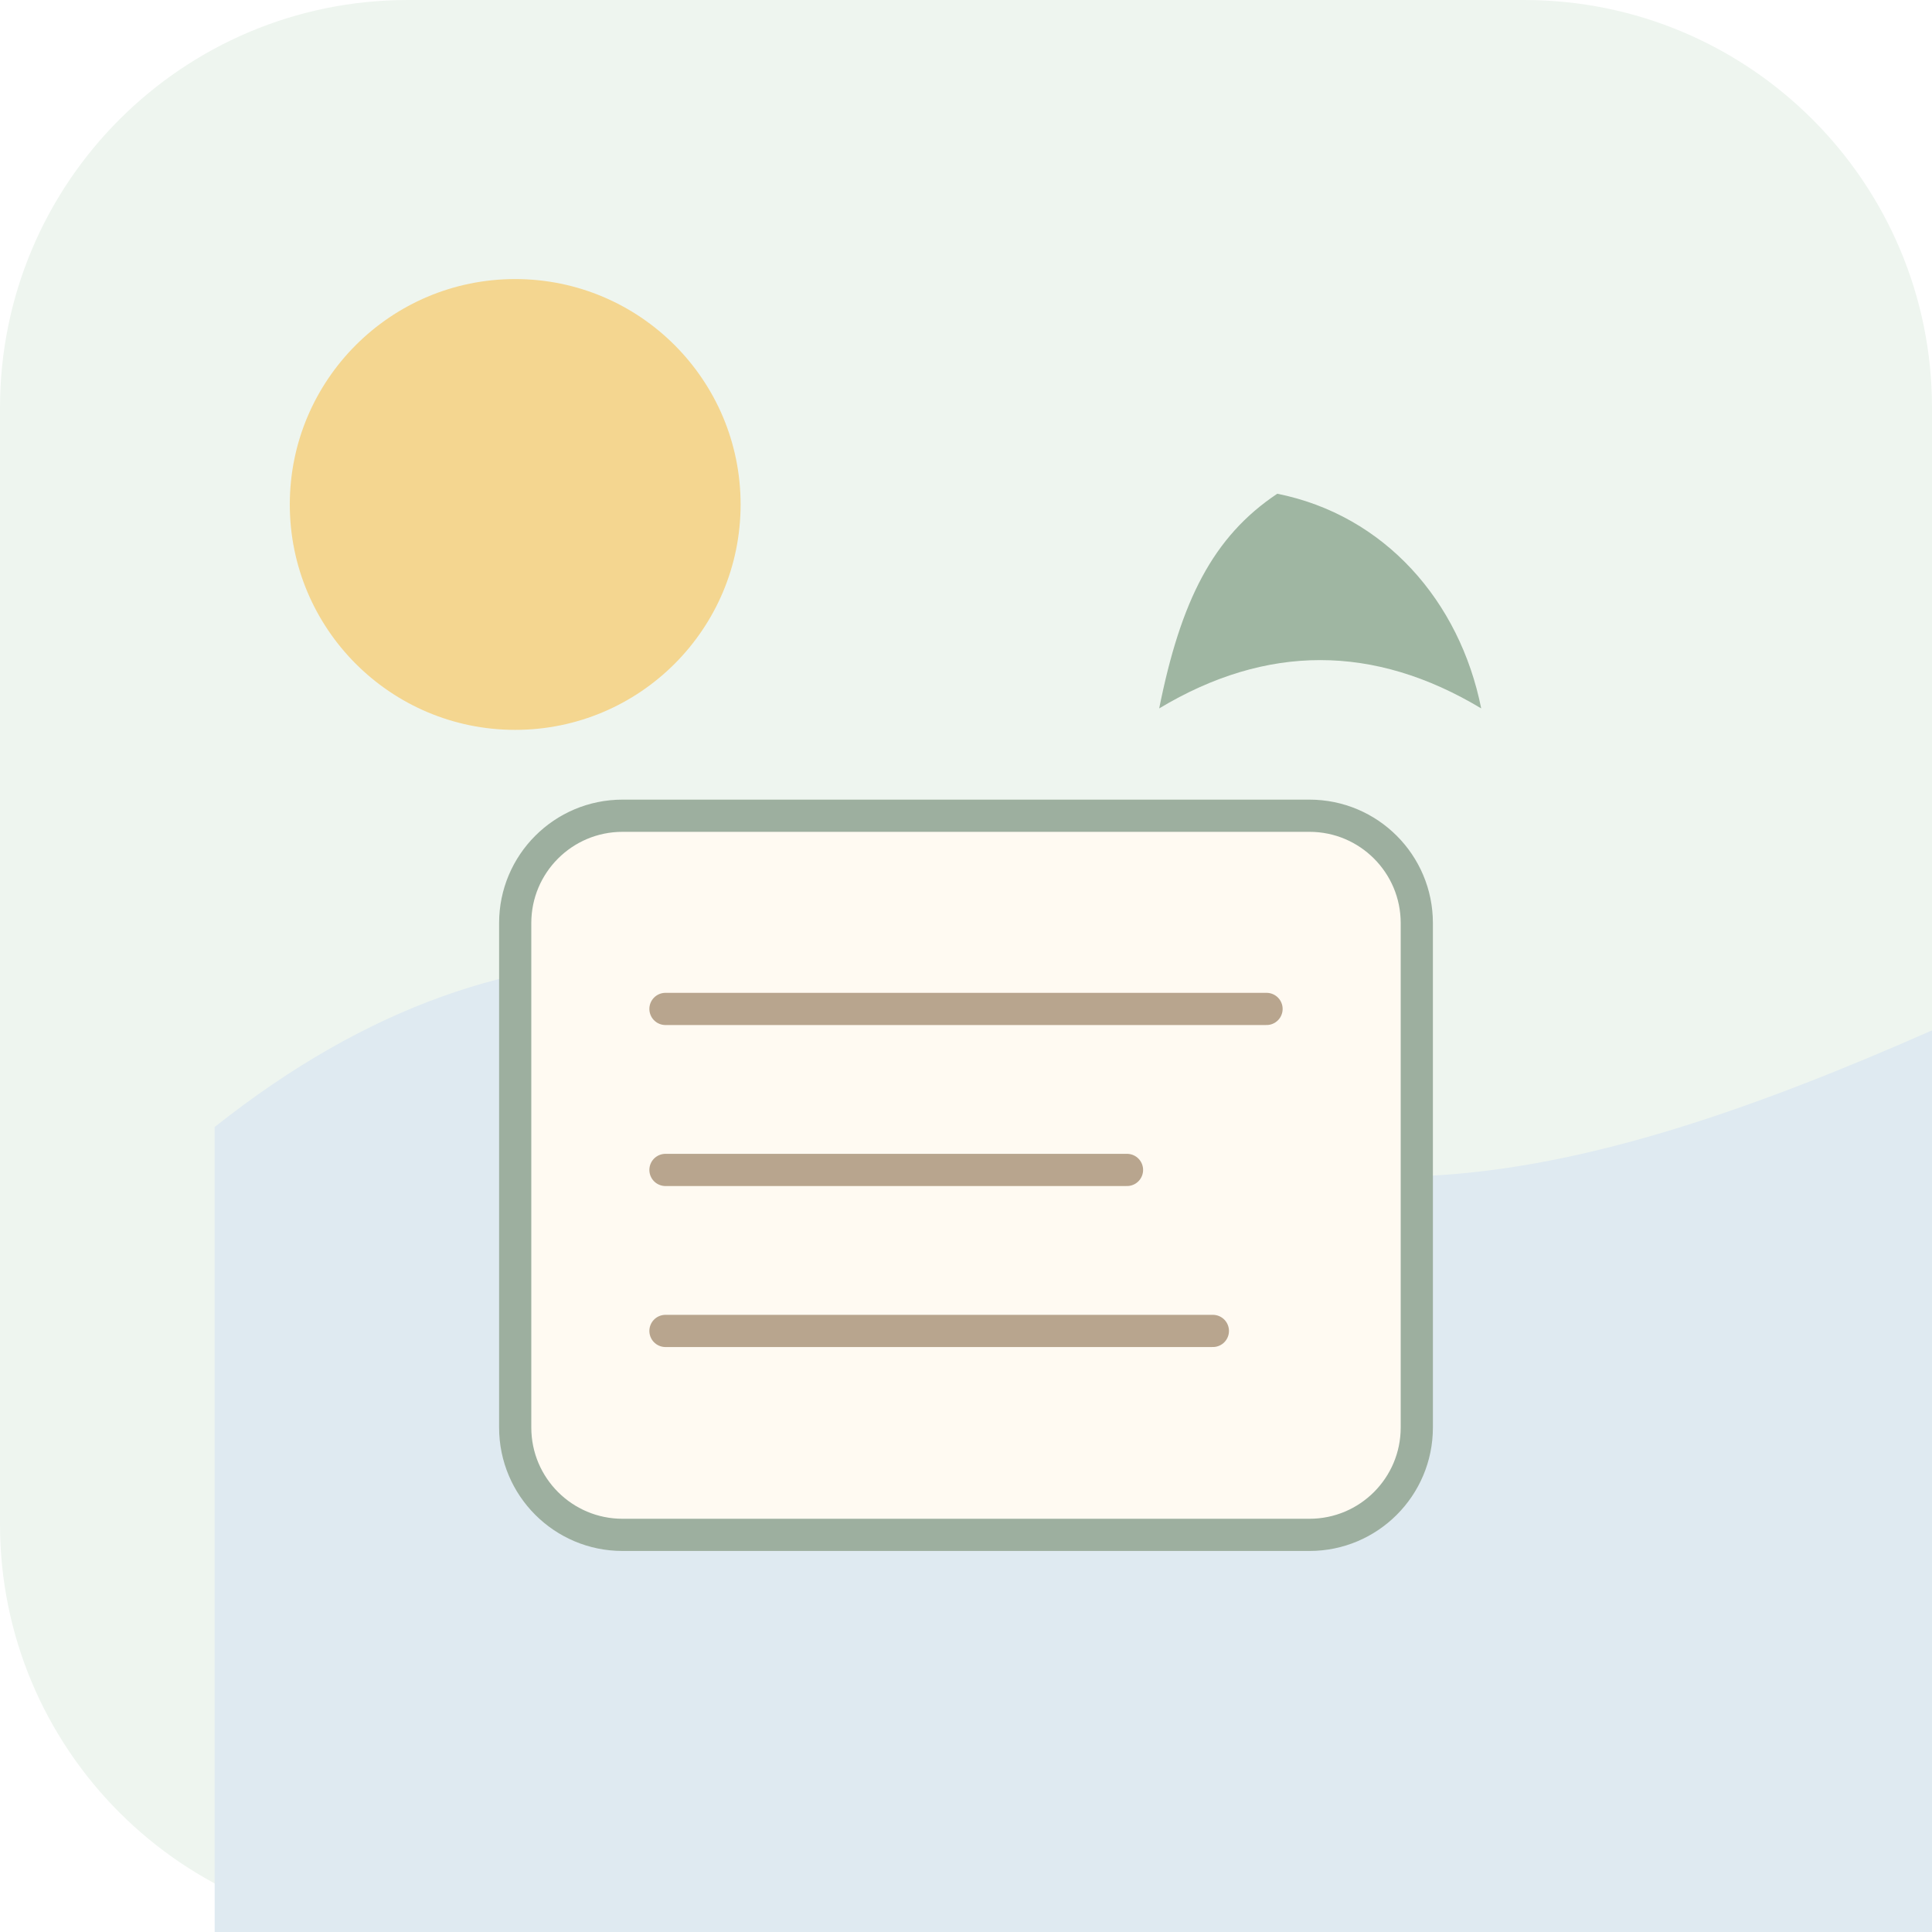
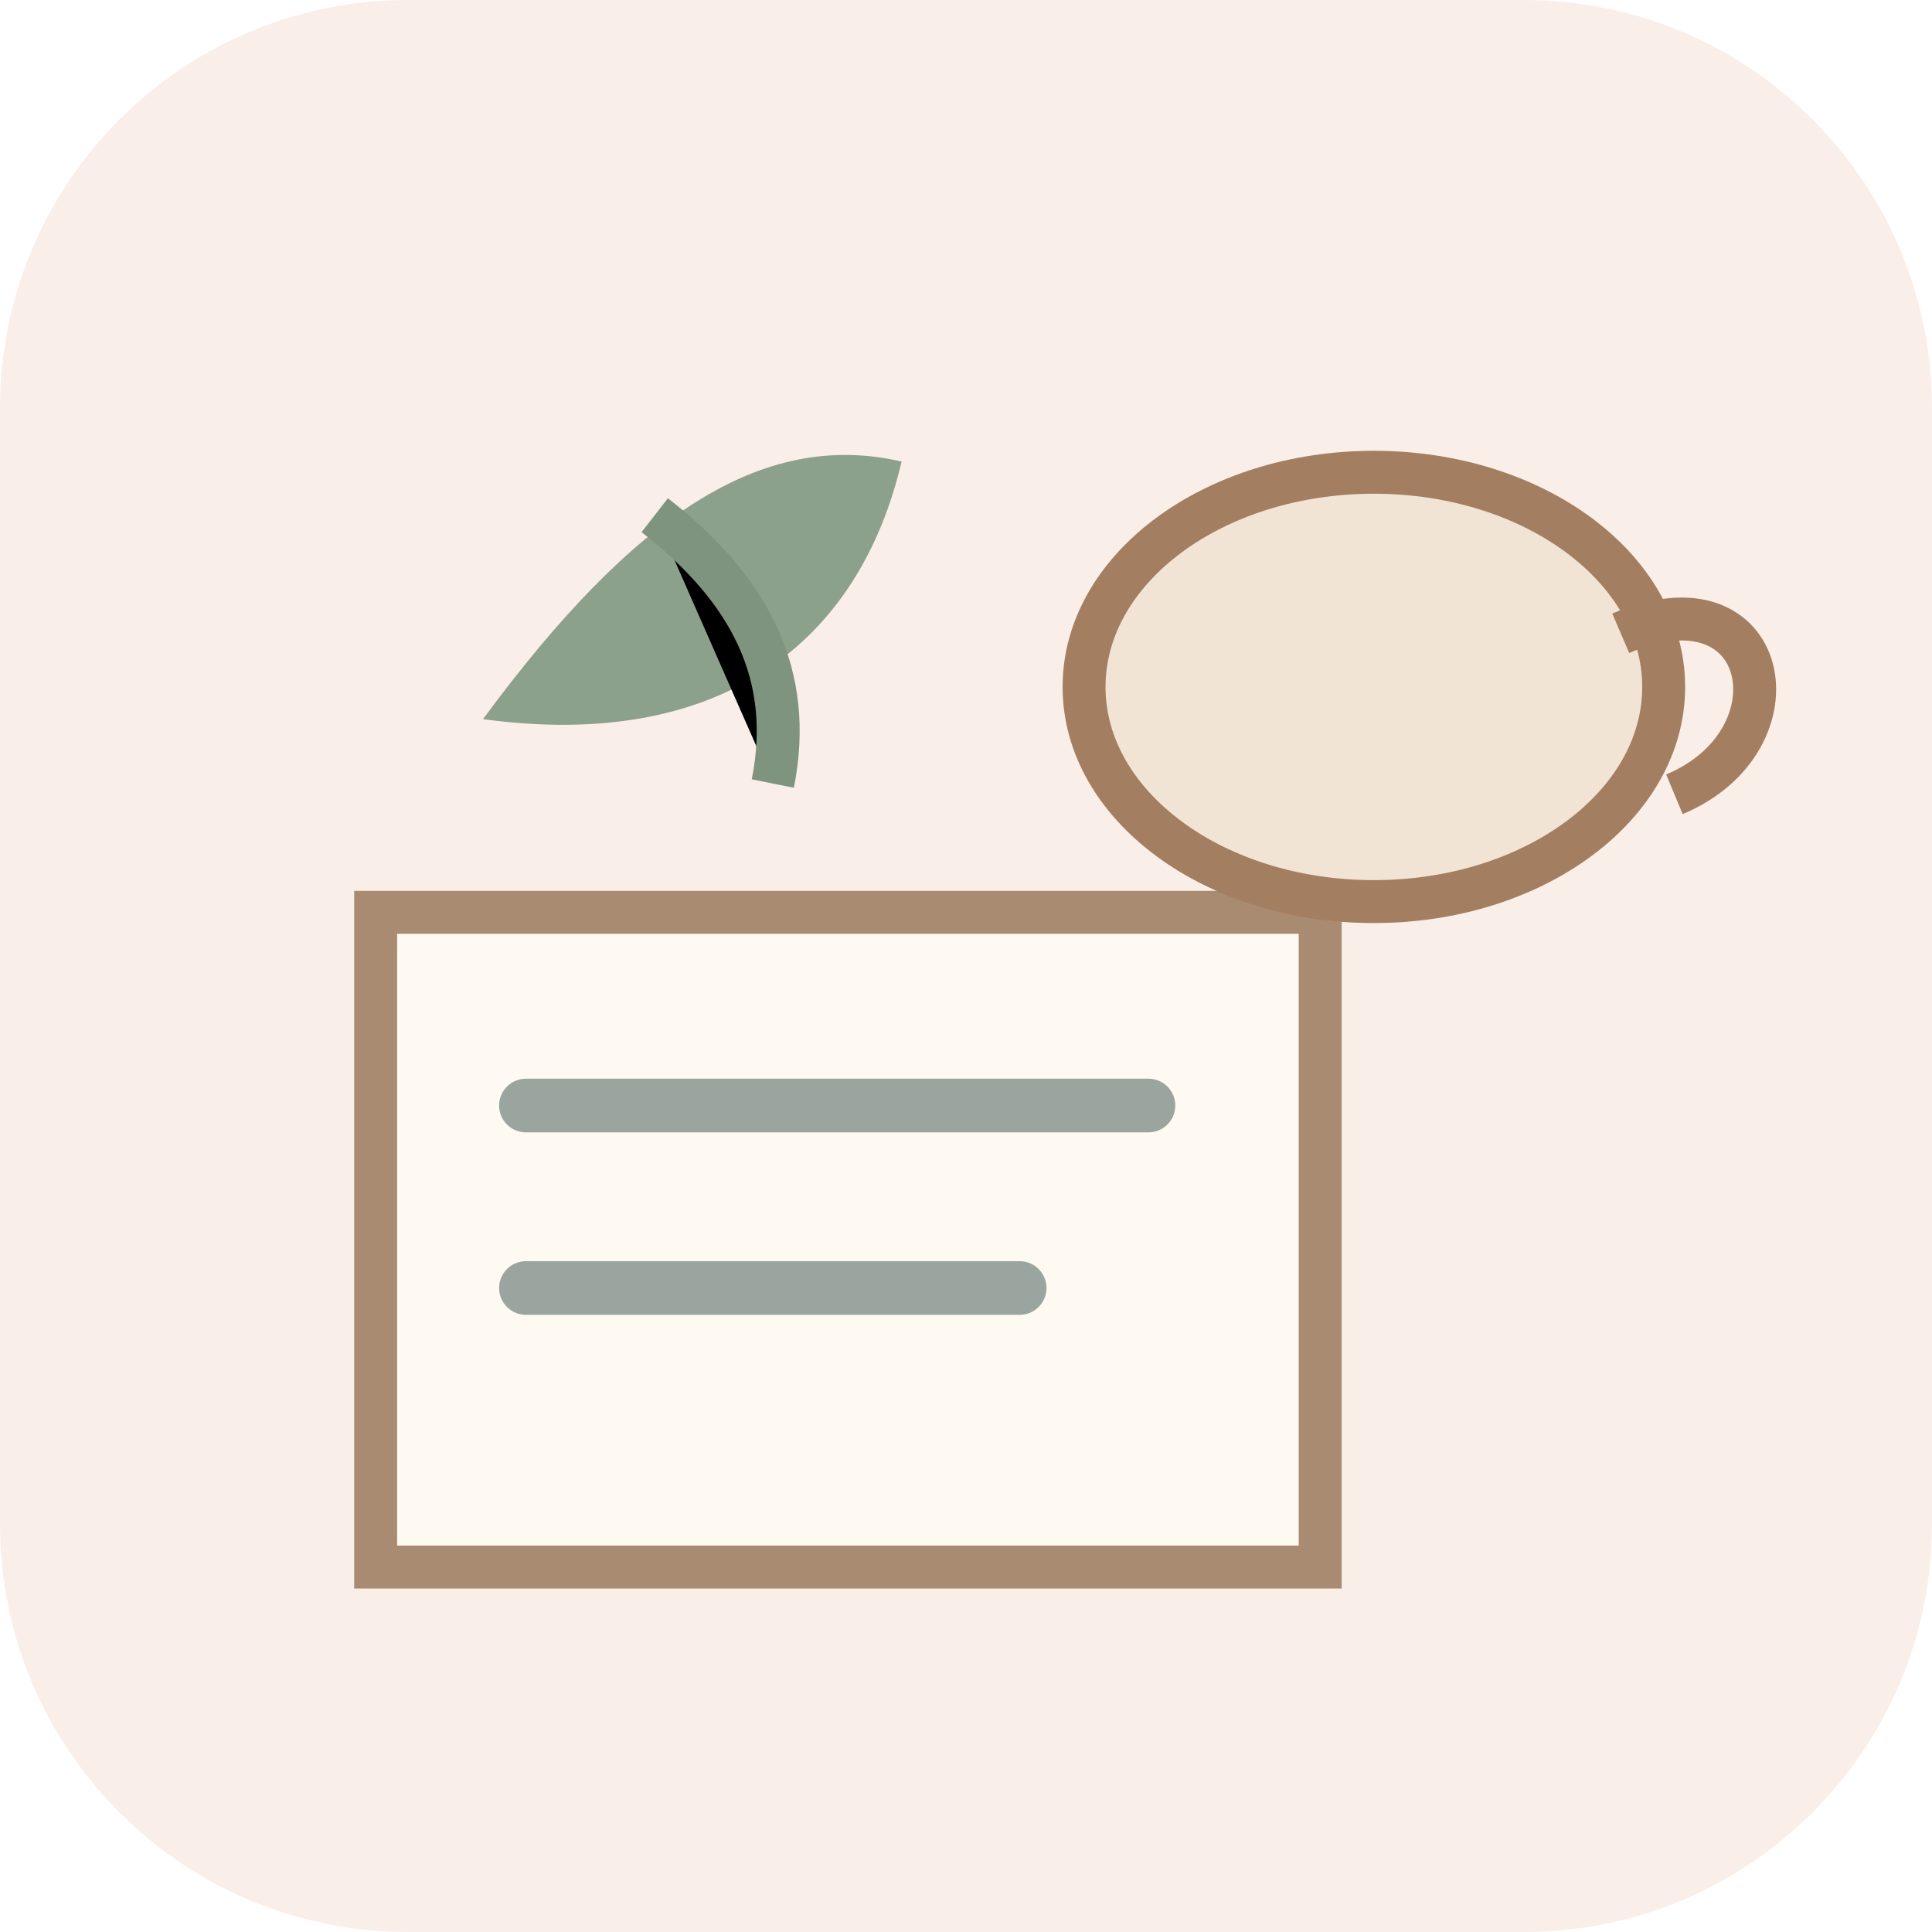
<svg xmlns="http://www.w3.org/2000/svg" viewBox="0 0 180 180">
-   <rect width="180" height="180" rx="38" fill="#eef5ef" />
-   <circle cx="48" cy="47" r="21" fill="#f4d690" />
-   <path d="M20 105c29-23 55-17 78-4 25 14 48 10 82-5v84H20z" fill="#dfeaf1" />
-   <rect x="48" y="76" width="84" height="67" rx="10" fill="#fffaf2" stroke="#9daf9f" stroke-width="3" />
-   <path d="M62 94h56M62 109h43M62 124h51" stroke="#b8a58e" stroke-width="3" stroke-linecap="round" />
-   <path d="M119 46c10 2 17 10 19 20-10-6-20-6-30 0 2-10 5-16 11-20z" fill="#9fb6a2" />
+   <rect width="180" height="180" rx="38" fill="#faeee8" />
+   <path d="M35 85h88v61H35z" fill="#fffaf1" stroke="#a88b70" stroke-width="4" />
+   <path d="M49 103h58M49 120h46" stroke="#9ba5a0" stroke-width="5" stroke-linecap="round" />
+   <ellipse cx="128" cy="64" rx="27" ry="20" fill="#f2e4d5" stroke="#a47e61" stroke-width="4" />
+   <path d="M151 59c14-6 17 10 5 15" fill="none" stroke="#a47e61" stroke-width="4" />
+   <path d="M45 67c14-19 26-27 39-24-4 17-17 27-39 24z" fill="#8ca18b" />
+   <path d="M61 48c9 7 13 15 11 25" stroke="#7f947e" stroke-width="4" />
</svg>
